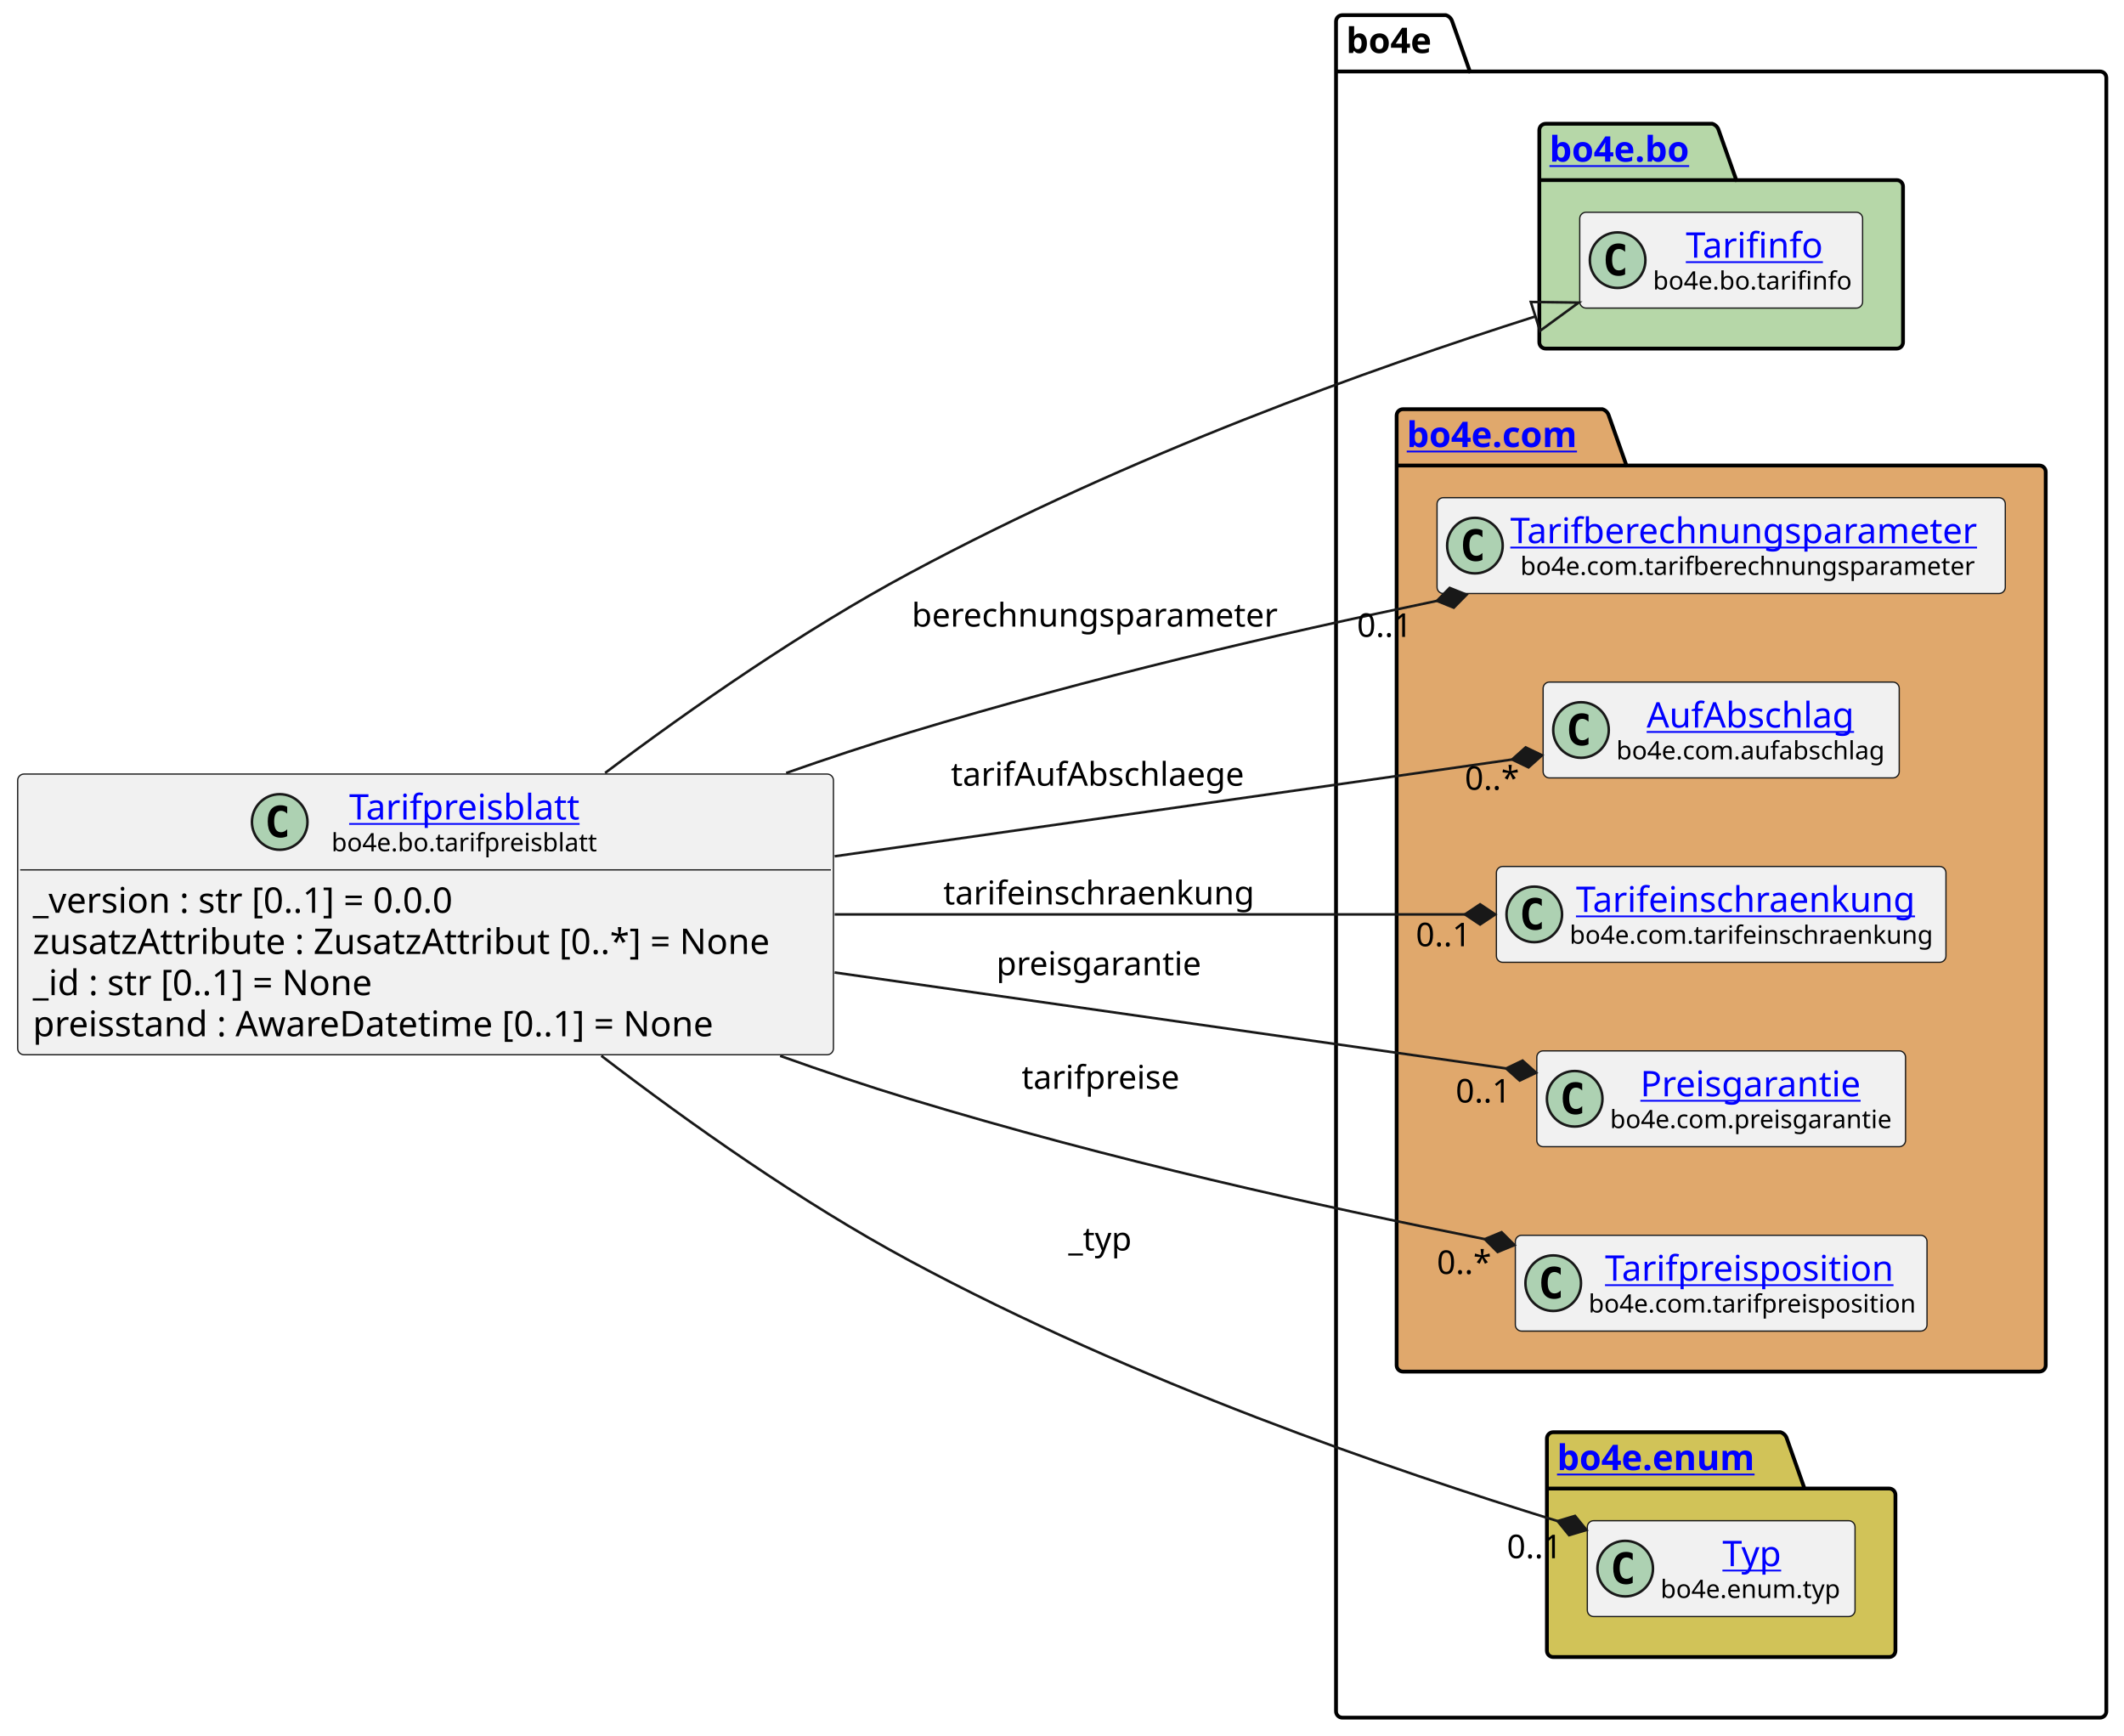
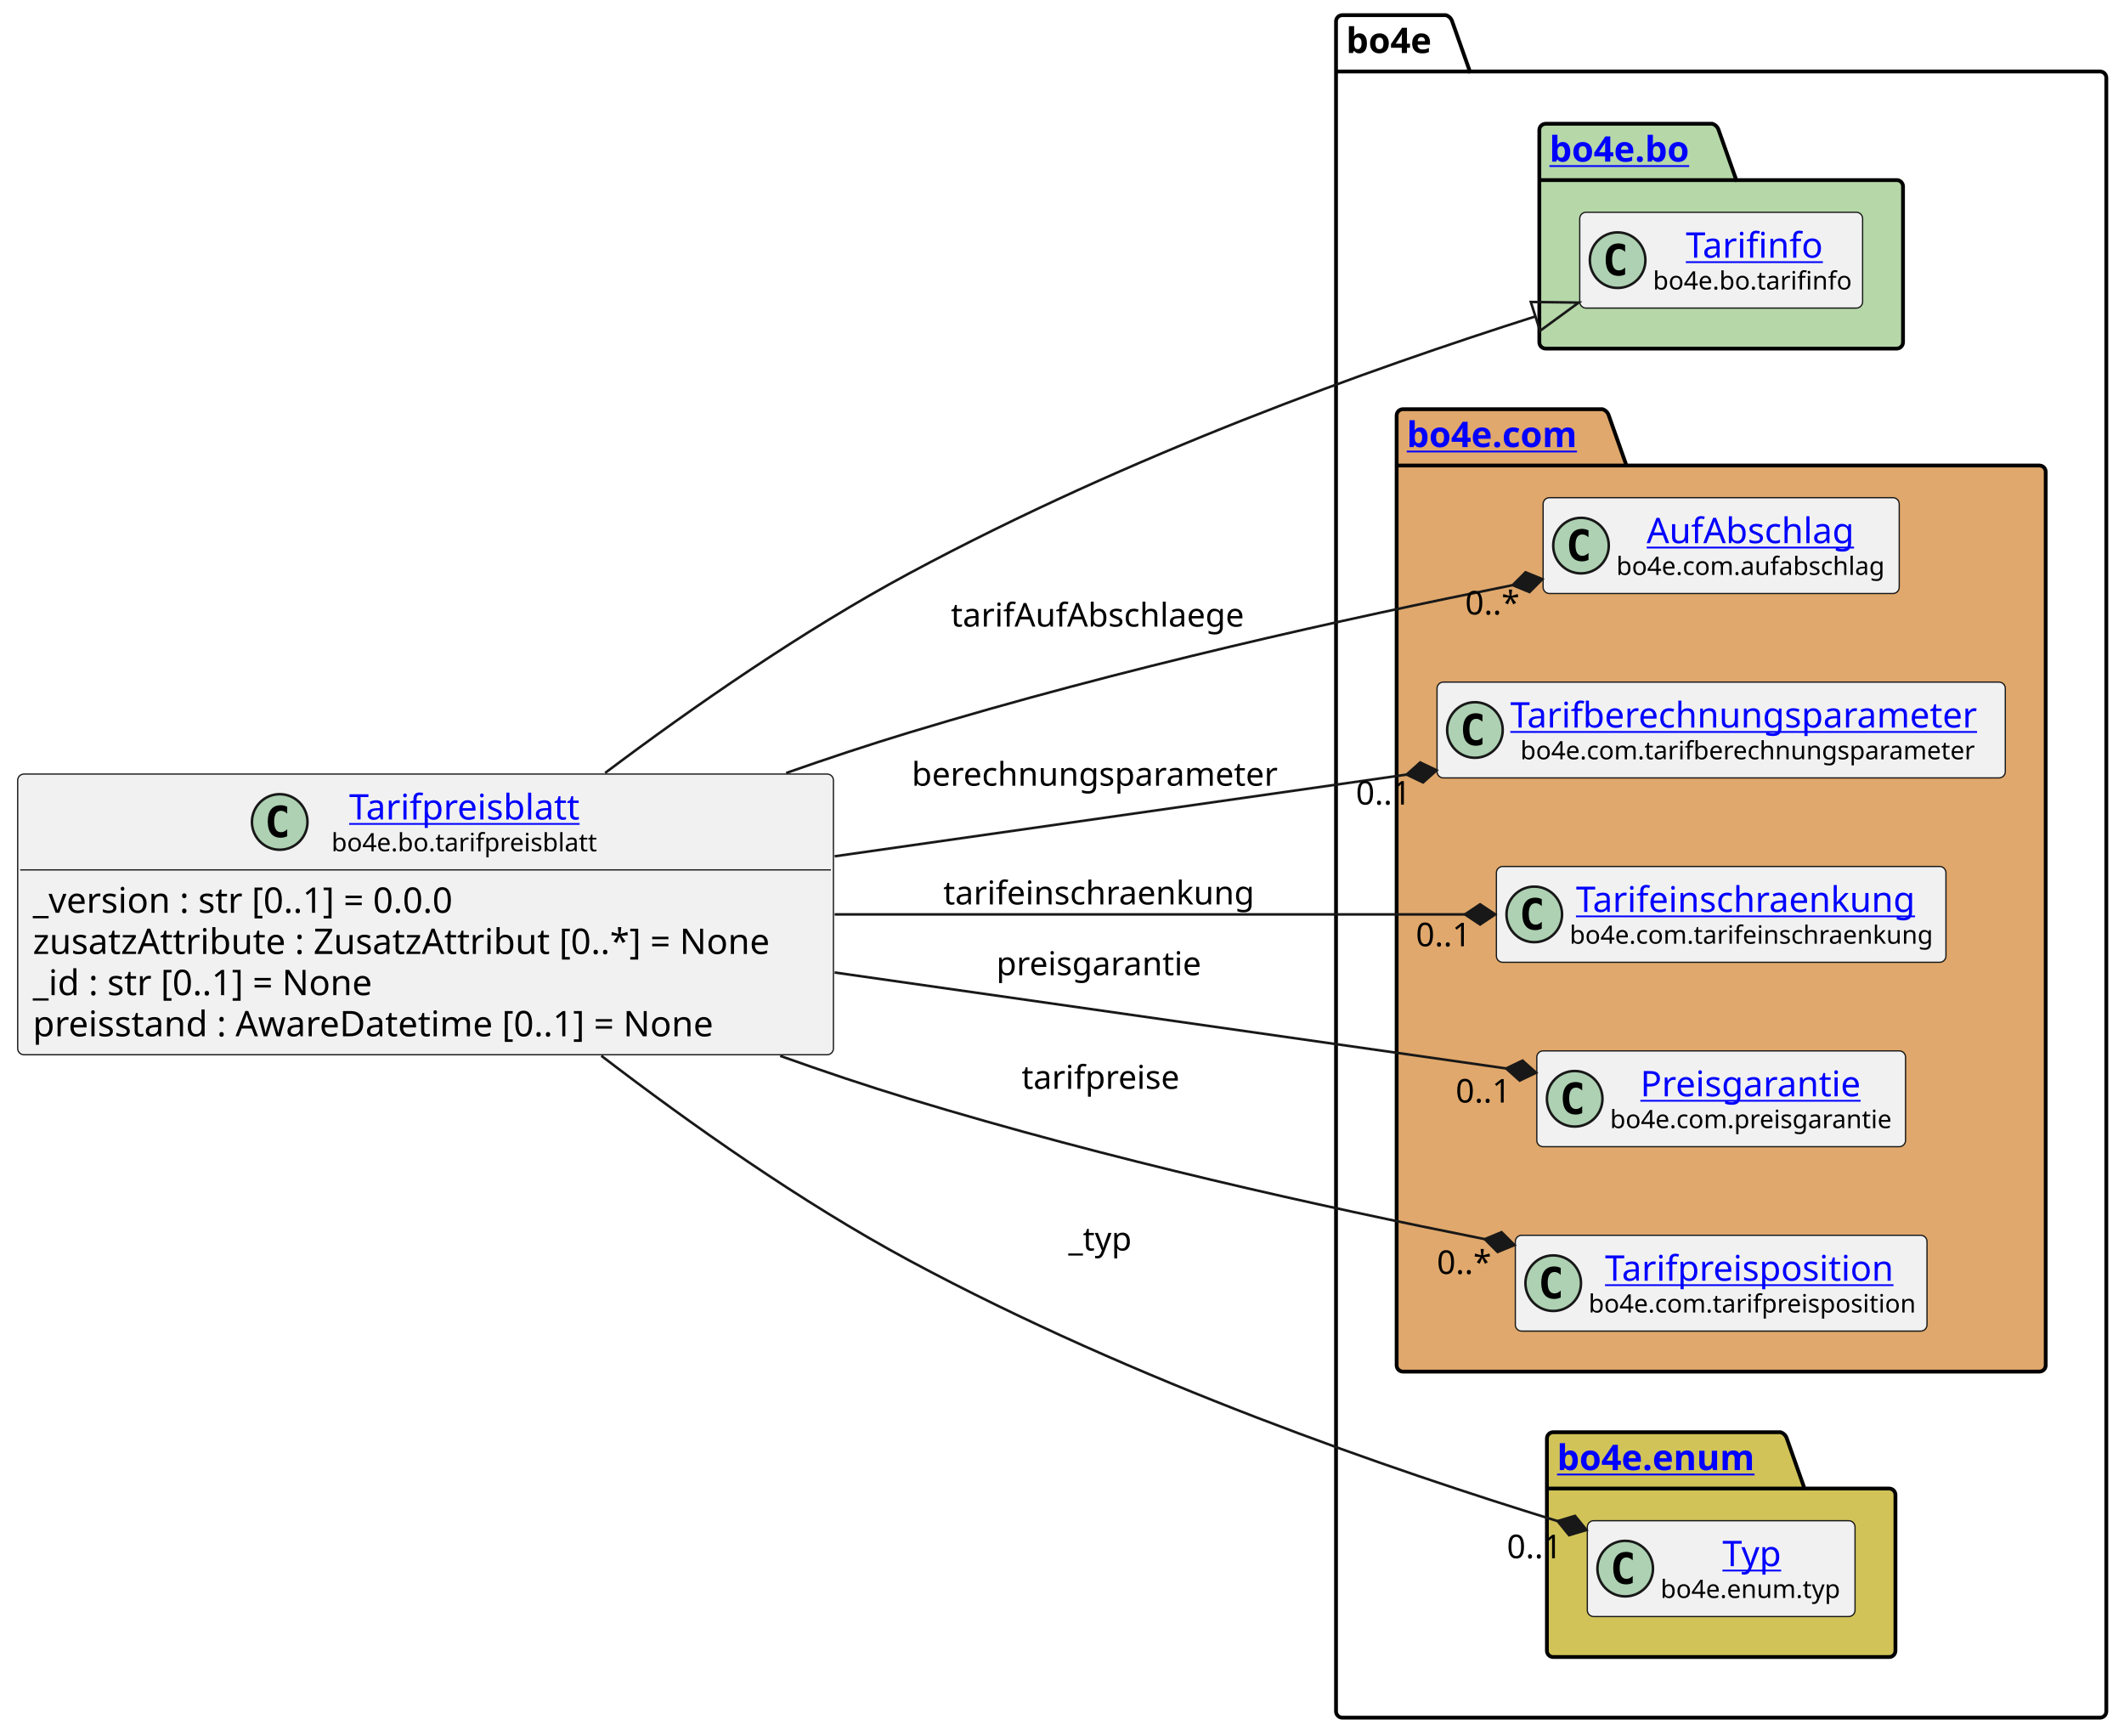
<svg xmlns="http://www.w3.org/2000/svg" xmlns:xlink="http://www.w3.org/1999/xlink" contentStyleType="text/css" height="687px" preserveAspectRatio="none" style="width:841px;height:687px;background:#FFFFFF;" version="1.1" viewBox="0 0 841 687" width="841px" zoomAndPan="magnify">
  <defs />
  <g>
    <g id="cluster_bo4e">
      <path d="M531.5,6 L572.5,6 A3.75,3.75 0 0 1 575,8.5 L582,28.297 L831.5,28.297 A2.5,2.5 0 0 1 834,30.797 L834,677.5 A2.5,2.5 0 0 1 831.5,680 L531.5,680 A2.5,2.5 0 0 1 529,677.5 L529,8.5 A2.5,2.5 0 0 1 531.5,6 " fill="none" style="stroke:#000000;stroke-width:1.5;" />
      <line style="stroke:#000000;stroke-width:1.5;" x1="529" x2="582" y1="28.297" y2="28.297" />
      <text fill="#000000" font-family="sans-serif" font-size="14" font-weight="bold" lengthAdjust="spacing" textLength="40" x="533" y="20.995">bo4e</text>
    </g>
    <g id="cluster_bo">
      <path d="M612,49 L678,49 A3.75,3.75 0 0 1 680.5,51.5 L687.5,71.297 L751,71.297 A2.5,2.5 0 0 1 753.5,73.797 L753.5,135.5 A2.5,2.5 0 0 1 751,138 L612,138 A2.5,2.5 0 0 1 609.5,135.5 L609.5,51.5 A2.5,2.5 0 0 1 612,49 " fill="#B6D7A8" style="stroke:#000000;stroke-width:1.5;" />
      <line style="stroke:#000000;stroke-width:1.5;" x1="609.5" x2="687.5" y1="71.297" y2="71.297" />
      <a href="https://bo4e.github.io/BO4E-python/latest/api/bo4e.bo.html" target="_top" title="https://bo4e.github.io/BO4E-python/latest/api/bo4e.bo.html" xlink:actuate="onRequest" xlink:href="https://bo4e.github.io/BO4E-python/latest/api/bo4e.bo.html" xlink:show="new" xlink:title="https://bo4e.github.io/BO4E-python/latest/api/bo4e.bo.html" xlink:type="simple">
        <text fill="#0000FF" font-family="sans-serif" font-size="14" font-weight="bold" lengthAdjust="spacing" text-decoration="underline" textLength="65" x="613.5" y="63.995">bo4e.bo</text>
      </a>
    </g>
    <g id="cluster_com">
      <path d="M555.5,162 L634.5,162 A3.75,3.75 0 0 1 637,164.5 L644,184.297 L807.5,184.297 A2.5,2.5 0 0 1 810,186.797 L810,540.5 A2.5,2.5 0 0 1 807.5,543 L555.5,543 A2.5,2.5 0 0 1 553,540.5 L553,164.5 A2.5,2.5 0 0 1 555.5,162 " fill="#E0A86C" style="stroke:#000000;stroke-width:1.5;" />
      <line style="stroke:#000000;stroke-width:1.5;" x1="553" x2="644" y1="184.297" y2="184.297" />
      <a href="https://bo4e.github.io/BO4E-python/latest/api/bo4e.com.html" target="_top" title="https://bo4e.github.io/BO4E-python/latest/api/bo4e.com.html" xlink:actuate="onRequest" xlink:href="https://bo4e.github.io/BO4E-python/latest/api/bo4e.com.html" xlink:show="new" xlink:title="https://bo4e.github.io/BO4E-python/latest/api/bo4e.com.html" xlink:type="simple">
        <text fill="#0000FF" font-family="sans-serif" font-size="14" font-weight="bold" lengthAdjust="spacing" text-decoration="underline" textLength="78" x="557" y="176.995">bo4e.com</text>
      </a>
    </g>
    <g id="cluster_enum">
      <path d="M615,567 L705,567 A3.75,3.75 0 0 1 707.5,569.5 L714.5,589.297 L748,589.297 A2.5,2.5 0 0 1 750.5,591.797 L750.5,653.5 A2.5,2.5 0 0 1 748,656 L615,656 A2.5,2.5 0 0 1 612.5,653.5 L612.5,569.5 A2.5,2.5 0 0 1 615,567 " fill="#D1C358" style="stroke:#000000;stroke-width:1.5;" />
      <line style="stroke:#000000;stroke-width:1.5;" x1="612.5" x2="714.5" y1="589.297" y2="589.297" />
      <a href="https://bo4e.github.io/BO4E-python/latest/api/bo4e.enum.html" target="_top" title="https://bo4e.github.io/BO4E-python/latest/api/bo4e.enum.html" xlink:actuate="onRequest" xlink:href="https://bo4e.github.io/BO4E-python/latest/api/bo4e.enum.html" xlink:show="new" xlink:title="https://bo4e.github.io/BO4E-python/latest/api/bo4e.enum.html" xlink:type="simple">
        <text fill="#0000FF" font-family="sans-serif" font-size="14" font-weight="bold" lengthAdjust="spacing" text-decoration="underline" textLength="89" x="616.5" y="581.995">bo4e.enum</text>
      </a>
    </g>
    <g id="elem_Tarifinfo">
      <rect codeLine="11" fill="#F1F1F1" height="37.938" id="Tarifinfo" rx="2.5" ry="2.5" style="stroke:#181818;stroke-width:0.5;" width="112" x="625.5" y="84.03" />
      <ellipse cx="640.5" cy="102.999" fill="#ADD1B2" rx="11" ry="11" style="stroke:#181818;stroke-width:1.0;" />
      <path d="M643.469,108.639 Q642.891,108.936 642.25,109.077 Q641.609,109.233 640.906,109.233 Q638.406,109.233 637.078,107.593 Q635.766,105.936 635.766,102.811 Q635.766,99.686 637.078,98.03 Q638.406,96.374 640.906,96.374 Q641.609,96.374 642.25,96.53 Q642.906,96.686 643.469,96.983 L643.469,99.702 Q642.844,99.124 642.25,98.858 Q641.656,98.577 641.031,98.577 Q639.688,98.577 639,99.655 Q638.312,100.718 638.312,102.811 Q638.312,104.905 639,105.983 Q639.688,107.046 641.031,107.046 Q641.656,107.046 642.25,106.78 Q642.844,106.499 643.469,105.921 L643.469,108.639 Z " fill="#000000" />
      <a href="https://bo4e.github.io/BO4E-python/latest/api/bo4e.bo.html#bo4e.bo.tarifinfo.Tarifinfo" target="_top" title="https://bo4e.github.io/BO4E-python/latest/api/bo4e.bo.html#bo4e.bo.tarifinfo.Tarifinfo" xlink:actuate="onRequest" xlink:href="https://bo4e.github.io/BO4E-python/latest/api/bo4e.bo.html#bo4e.bo.tarifinfo.Tarifinfo" xlink:show="new" xlink:title="https://bo4e.github.io/BO4E-python/latest/api/bo4e.bo.html#bo4e.bo.tarifinfo.Tarifinfo" xlink:type="simple">
        <text fill="#0000FF" font-family="sans-serif" font-size="14" lengthAdjust="spacing" text-decoration="underline" textLength="54" x="667.5" y="102.025">Tarifinfo</text>
      </a>
      <text fill="#000000" font-family="sans-serif" font-size="10" lengthAdjust="spacing" textLength="80" x="654.5" y="114.609">bo4e.bo.tarifinfo</text>
    </g>
+     <g id="elem_AufAbschlag">
+       <rect codeLine="14" fill="#F1F1F1" height="37.938" id="AufAbschlag" rx="2.5" ry="2.5" style="stroke:#181818;stroke-width:0.5;" width="141" x="611" y="197.03" />
+       <ellipse cx="626" cy="215.999" fill="#ADD1B2" rx="11" ry="11" style="stroke:#181818;stroke-width:1.0;" />
+       <path d="M628.969,221.639 Q628.391,221.936 627.75,222.077 Q627.109,222.233 626.406,222.233 Q623.906,222.233 622.578,220.593 Q621.266,218.936 621.266,215.811 Q621.266,212.686 622.578,211.03 Q623.906,209.374 626.406,209.374 Q627.109,209.374 627.75,209.53 Q628.406,209.686 628.969,209.983 L628.969,212.702 Q628.344,212.124 627.75,211.858 Q627.156,211.577 626.531,211.577 Q625.188,211.577 624.5,212.655 Q623.812,213.718 623.812,215.811 Q623.812,217.905 624.5,218.983 Q625.188,220.046 626.531,220.046 Q627.156,220.046 627.75,219.78 Q628.344,219.499 628.969,218.921 L628.969,221.639 Z " fill="#000000" />
+       <a href="https://bo4e.github.io/BO4E-python/latest/api/bo4e.com.html#bo4e.com.aufabschlag.AufAbschlag" target="_top" title="https://bo4e.github.io/BO4E-python/latest/api/bo4e.com.html#bo4e.com.aufabschlag.AufAbschlag" xlink:actuate="onRequest" xlink:href="https://bo4e.github.io/BO4E-python/latest/api/bo4e.com.html#bo4e.com.aufabschlag.AufAbschlag" xlink:show="new" xlink:title="https://bo4e.github.io/BO4E-python/latest/api/bo4e.com.html#bo4e.com.aufabschlag.AufAbschlag" xlink:type="simple">
+         <text fill="#0000FF" font-family="sans-serif" font-size="14" lengthAdjust="spacing" text-decoration="underline" textLength="85" x="652" y="215.025">AufAbschlag</text>
+       </a>
+       <text fill="#000000" font-family="sans-serif" font-size="10" lengthAdjust="spacing" textLength="109" x="640" y="227.609">bo4e.com.aufabschlag</text>
+     </g>
    <g id="elem_Tarifberechnungsparameter">
-       <rect codeLine="14" fill="#F1F1F1" height="37.938" id="Tarifberechnungsparameter" rx="2.5" ry="2.5" style="stroke:#181818;stroke-width:0.5;" width="225" x="569" y="197.03" />
-       <ellipse cx="584" cy="215.999" fill="#ADD1B2" rx="11" ry="11" style="stroke:#181818;stroke-width:1.0;" />
-       <path d="M586.969,221.639 Q586.391,221.936 585.75,222.077 Q585.109,222.233 584.406,222.233 Q581.906,222.233 580.578,220.593 Q579.266,218.936 579.266,215.811 Q579.266,212.686 580.578,211.03 Q581.906,209.374 584.406,209.374 Q585.109,209.374 585.75,209.53 Q586.406,209.686 586.969,209.983 L586.969,212.702 Q586.344,212.124 585.75,211.858 Q585.156,211.577 584.531,211.577 Q583.188,211.577 582.5,212.655 Q581.812,213.718 581.812,215.811 Q581.812,217.905 582.5,218.983 Q583.188,220.046 584.531,220.046 Q585.156,220.046 585.75,219.78 Q586.344,219.499 586.969,218.921 L586.969,221.639 Z " fill="#000000" />
+       <rect codeLine="15" fill="#F1F1F1" height="37.938" id="Tarifberechnungsparameter" rx="2.5" ry="2.5" style="stroke:#181818;stroke-width:0.5;" width="225" x="569" y="270.03" />
+       <ellipse cx="584" cy="288.999" fill="#ADD1B2" rx="11" ry="11" style="stroke:#181818;stroke-width:1.0;" />
+       <path d="M586.969,294.639 Q586.391,294.936 585.75,295.077 Q585.109,295.233 584.406,295.233 Q581.906,295.233 580.578,293.592 Q579.266,291.936 579.266,288.811 Q579.266,285.686 580.578,284.03 Q581.906,282.374 584.406,282.374 Q585.109,282.374 585.75,282.53 Q586.406,282.686 586.969,282.983 L586.969,285.702 Q586.344,285.124 585.75,284.858 Q585.156,284.577 584.531,284.577 Q583.188,284.577 582.5,285.655 Q581.812,286.717 581.812,288.811 Q581.812,290.905 582.5,291.983 Q583.188,293.046 584.531,293.046 Q585.156,293.046 585.75,292.78 Q586.344,292.499 586.969,291.921 L586.969,294.639 Z " fill="#000000" />
      <a href="https://bo4e.github.io/BO4E-python/latest/api/bo4e.com.html#bo4e.com.tarifberechnungsparameter.Tarifberechnungsparameter" target="_top" title="https://bo4e.github.io/BO4E-python/latest/api/bo4e.com.html#bo4e.com.tarifberechnungsparameter.Tarifberechnungsparameter" xlink:actuate="onRequest" xlink:href="https://bo4e.github.io/BO4E-python/latest/api/bo4e.com.html#bo4e.com.tarifberechnungsparameter.Tarifberechnungsparameter" xlink:show="new" xlink:title="https://bo4e.github.io/BO4E-python/latest/api/bo4e.com.html#bo4e.com.tarifberechnungsparameter.Tarifberechnungsparameter" xlink:type="simple">
-         <text fill="#0000FF" font-family="sans-serif" font-size="14" lengthAdjust="spacing" text-decoration="underline" textLength="193" x="598" y="215.025">Tarifberechnungsparameter</text>
+         <text fill="#0000FF" font-family="sans-serif" font-size="14" lengthAdjust="spacing" text-decoration="underline" textLength="193" x="598" y="288.025">Tarifberechnungsparameter</text>
      </a>
-       <text fill="#000000" font-family="sans-serif" font-size="10" lengthAdjust="spacing" textLength="185" x="602" y="227.609">bo4e.com.tarifberechnungsparameter</text>
-     </g>
-     <g id="elem_AufAbschlag">
-       <rect codeLine="15" fill="#F1F1F1" height="37.938" id="AufAbschlag" rx="2.5" ry="2.5" style="stroke:#181818;stroke-width:0.5;" width="141" x="611" y="270.03" />
-       <ellipse cx="626" cy="288.999" fill="#ADD1B2" rx="11" ry="11" style="stroke:#181818;stroke-width:1.0;" />
-       <path d="M628.969,294.639 Q628.391,294.936 627.75,295.077 Q627.109,295.233 626.406,295.233 Q623.906,295.233 622.578,293.592 Q621.266,291.936 621.266,288.811 Q621.266,285.686 622.578,284.03 Q623.906,282.374 626.406,282.374 Q627.109,282.374 627.75,282.53 Q628.406,282.686 628.969,282.983 L628.969,285.702 Q628.344,285.124 627.75,284.858 Q627.156,284.577 626.531,284.577 Q625.188,284.577 624.5,285.655 Q623.812,286.717 623.812,288.811 Q623.812,290.905 624.5,291.983 Q625.188,293.046 626.531,293.046 Q627.156,293.046 627.75,292.78 Q628.344,292.499 628.969,291.921 L628.969,294.639 Z " fill="#000000" />
-       <a href="https://bo4e.github.io/BO4E-python/latest/api/bo4e.com.html#bo4e.com.aufabschlag.AufAbschlag" target="_top" title="https://bo4e.github.io/BO4E-python/latest/api/bo4e.com.html#bo4e.com.aufabschlag.AufAbschlag" xlink:actuate="onRequest" xlink:href="https://bo4e.github.io/BO4E-python/latest/api/bo4e.com.html#bo4e.com.aufabschlag.AufAbschlag" xlink:show="new" xlink:title="https://bo4e.github.io/BO4E-python/latest/api/bo4e.com.html#bo4e.com.aufabschlag.AufAbschlag" xlink:type="simple">
-         <text fill="#0000FF" font-family="sans-serif" font-size="14" lengthAdjust="spacing" text-decoration="underline" textLength="85" x="652" y="288.025">AufAbschlag</text>
-       </a>
-       <text fill="#000000" font-family="sans-serif" font-size="10" lengthAdjust="spacing" textLength="109" x="640" y="300.609">bo4e.com.aufabschlag</text>
+       <text fill="#000000" font-family="sans-serif" font-size="10" lengthAdjust="spacing" textLength="185" x="602" y="300.609">bo4e.com.tarifberechnungsparameter</text>
    </g>
    <g id="elem_Tarifeinschraenkung">
      <rect codeLine="16" fill="#F1F1F1" height="37.938" id="Tarifeinschraenkung" rx="2.5" ry="2.5" style="stroke:#181818;stroke-width:0.5;" width="178" x="592.5" y="343.03" />
      <ellipse cx="607.5" cy="361.999" fill="#ADD1B2" rx="11" ry="11" style="stroke:#181818;stroke-width:1.0;" />
      <path d="M610.469,367.639 Q609.891,367.936 609.25,368.077 Q608.609,368.233 607.906,368.233 Q605.406,368.233 604.078,366.592 Q602.766,364.936 602.766,361.811 Q602.766,358.686 604.078,357.03 Q605.406,355.374 607.906,355.374 Q608.609,355.374 609.25,355.53 Q609.906,355.686 610.469,355.983 L610.469,358.702 Q609.844,358.124 609.25,357.858 Q608.656,357.577 608.031,357.577 Q606.688,357.577 606,358.655 Q605.312,359.717 605.312,361.811 Q605.312,363.905 606,364.983 Q606.688,366.046 608.031,366.046 Q608.656,366.046 609.25,365.78 Q609.844,365.499 610.469,364.921 L610.469,367.639 Z " fill="#000000" />
      <a href="https://bo4e.github.io/BO4E-python/latest/api/bo4e.com.html#bo4e.com.tarifeinschraenkung.Tarifeinschraenkung" target="_top" title="https://bo4e.github.io/BO4E-python/latest/api/bo4e.com.html#bo4e.com.tarifeinschraenkung.Tarifeinschraenkung" xlink:actuate="onRequest" xlink:href="https://bo4e.github.io/BO4E-python/latest/api/bo4e.com.html#bo4e.com.tarifeinschraenkung.Tarifeinschraenkung" xlink:show="new" xlink:title="https://bo4e.github.io/BO4E-python/latest/api/bo4e.com.html#bo4e.com.tarifeinschraenkung.Tarifeinschraenkung" xlink:type="simple">
        <text fill="#0000FF" font-family="sans-serif" font-size="14" lengthAdjust="spacing" text-decoration="underline" textLength="141" x="624" y="361.025">Tarifeinschraenkung</text>
      </a>
      <text fill="#000000" font-family="sans-serif" font-size="10" lengthAdjust="spacing" textLength="146" x="621.5" y="373.609">bo4e.com.tarifeinschraenkung</text>
    </g>
    <g id="elem_Preisgarantie">
      <rect codeLine="17" fill="#F1F1F1" height="37.938" id="Preisgarantie" rx="2.5" ry="2.5" style="stroke:#181818;stroke-width:0.5;" width="146" x="608.5" y="416.03" />
      <ellipse cx="623.5" cy="434.999" fill="#ADD1B2" rx="11" ry="11" style="stroke:#181818;stroke-width:1.0;" />
      <path d="M626.469,440.639 Q625.891,440.936 625.25,441.077 Q624.609,441.233 623.906,441.233 Q621.406,441.233 620.078,439.592 Q618.766,437.936 618.766,434.811 Q618.766,431.686 620.078,430.03 Q621.406,428.374 623.906,428.374 Q624.609,428.374 625.25,428.53 Q625.906,428.686 626.469,428.983 L626.469,431.702 Q625.844,431.124 625.25,430.858 Q624.656,430.577 624.031,430.577 Q622.688,430.577 622,431.655 Q621.312,432.717 621.312,434.811 Q621.312,436.905 622,437.983 Q622.688,439.046 624.031,439.046 Q624.656,439.046 625.25,438.78 Q625.844,438.499 626.469,437.921 L626.469,440.639 Z " fill="#000000" />
      <a href="https://bo4e.github.io/BO4E-python/latest/api/bo4e.com.html#bo4e.com.preisgarantie.Preisgarantie" target="_top" title="https://bo4e.github.io/BO4E-python/latest/api/bo4e.com.html#bo4e.com.preisgarantie.Preisgarantie" xlink:actuate="onRequest" xlink:href="https://bo4e.github.io/BO4E-python/latest/api/bo4e.com.html#bo4e.com.preisgarantie.Preisgarantie" xlink:show="new" xlink:title="https://bo4e.github.io/BO4E-python/latest/api/bo4e.com.html#bo4e.com.preisgarantie.Preisgarantie" xlink:type="simple">
        <text fill="#0000FF" font-family="sans-serif" font-size="14" lengthAdjust="spacing" text-decoration="underline" textLength="90" x="649.5" y="434.025">Preisgarantie</text>
      </a>
      <text fill="#000000" font-family="sans-serif" font-size="10" lengthAdjust="spacing" textLength="114" x="637.5" y="446.609">bo4e.com.preisgarantie</text>
    </g>
    <g id="elem_Tarifpreisposition">
      <rect codeLine="18" fill="#F1F1F1" height="37.938" id="Tarifpreisposition" rx="2.5" ry="2.5" style="stroke:#181818;stroke-width:0.5;" width="163" x="600" y="489.03" />
      <ellipse cx="615" cy="507.999" fill="#ADD1B2" rx="11" ry="11" style="stroke:#181818;stroke-width:1.0;" />
      <path d="M617.969,513.639 Q617.391,513.936 616.75,514.077 Q616.109,514.233 615.406,514.233 Q612.906,514.233 611.578,512.592 Q610.266,510.936 610.266,507.811 Q610.266,504.686 611.578,503.03 Q612.906,501.374 615.406,501.374 Q616.109,501.374 616.75,501.53 Q617.406,501.686 617.969,501.983 L617.969,504.702 Q617.344,504.124 616.75,503.858 Q616.156,503.577 615.531,503.577 Q614.188,503.577 613.5,504.655 Q612.812,505.717 612.812,507.811 Q612.812,509.905 613.5,510.983 Q614.188,512.046 615.531,512.046 Q616.156,512.046 616.75,511.78 Q617.344,511.499 617.969,510.921 L617.969,513.639 Z " fill="#000000" />
      <a href="https://bo4e.github.io/BO4E-python/latest/api/bo4e.com.html#bo4e.com.tarifpreisposition.Tarifpreisposition" target="_top" title="https://bo4e.github.io/BO4E-python/latest/api/bo4e.com.html#bo4e.com.tarifpreisposition.Tarifpreisposition" xlink:actuate="onRequest" xlink:href="https://bo4e.github.io/BO4E-python/latest/api/bo4e.com.html#bo4e.com.tarifpreisposition.Tarifpreisposition" xlink:show="new" xlink:title="https://bo4e.github.io/BO4E-python/latest/api/bo4e.com.html#bo4e.com.tarifpreisposition.Tarifpreisposition" xlink:type="simple">
        <text fill="#0000FF" font-family="sans-serif" font-size="14" lengthAdjust="spacing" text-decoration="underline" textLength="118" x="635.5" y="507.025">Tarifpreisposition</text>
      </a>
      <text fill="#000000" font-family="sans-serif" font-size="10" lengthAdjust="spacing" textLength="131" x="629" y="519.609">bo4e.com.tarifpreisposition</text>
    </g>
    <g id="elem_Typ">
      <rect codeLine="21" fill="#F1F1F1" height="37.938" id="Typ" rx="2.5" ry="2.5" style="stroke:#181818;stroke-width:0.5;" width="106" x="628.5" y="602.03" />
      <ellipse cx="643.5" cy="620.999" fill="#ADD1B2" rx="11" ry="11" style="stroke:#181818;stroke-width:1.0;" />
      <path d="M646.469,626.639 Q645.891,626.936 645.25,627.077 Q644.609,627.233 643.906,627.233 Q641.406,627.233 640.078,625.592 Q638.766,623.936 638.766,620.811 Q638.766,617.686 640.078,616.03 Q641.406,614.374 643.906,614.374 Q644.609,614.374 645.25,614.53 Q645.906,614.686 646.469,614.983 L646.469,617.702 Q645.844,617.124 645.25,616.858 Q644.656,616.577 644.031,616.577 Q642.688,616.577 642,617.655 Q641.312,618.717 641.312,620.811 Q641.312,622.905 642,623.983 Q642.688,625.046 644.031,625.046 Q644.656,625.046 645.25,624.78 Q645.844,624.499 646.469,623.921 L646.469,626.639 Z " fill="#000000" />
      <a href="https://bo4e.github.io/BO4E-python/latest/api/bo4e.enum.html#bo4e.enum.typ.Typ" target="_top" title="https://bo4e.github.io/BO4E-python/latest/api/bo4e.enum.html#bo4e.enum.typ.Typ" xlink:actuate="onRequest" xlink:href="https://bo4e.github.io/BO4E-python/latest/api/bo4e.enum.html#bo4e.enum.typ.Typ" xlink:show="new" xlink:title="https://bo4e.github.io/BO4E-python/latest/api/bo4e.enum.html#bo4e.enum.typ.Typ" xlink:type="simple">
        <text fill="#0000FF" font-family="sans-serif" font-size="14" lengthAdjust="spacing" text-decoration="underline" textLength="25" x="682" y="620.025">Typ</text>
      </a>
      <text fill="#000000" font-family="sans-serif" font-size="10" lengthAdjust="spacing" textLength="74" x="657.5" y="632.609">bo4e.enum.typ</text>
    </g>
    <g id="elem_Tarifpreisblatt">
      <rect codeLine="3" fill="#F1F1F1" height="111.125" id="Tarifpreisblatt" rx="2.5" ry="2.5" style="stroke:#181818;stroke-width:0.5;" width="323" x="7" y="306.44" />
      <ellipse cx="110.75" cy="325.409" fill="#ADD1B2" rx="11" ry="11" style="stroke:#181818;stroke-width:1.0;" />
      <path d="M113.719,331.049 Q113.141,331.346 112.5,331.487 Q111.859,331.643 111.156,331.643 Q108.656,331.643 107.328,330.002 Q106.016,328.346 106.016,325.221 Q106.016,322.096 107.328,320.44 Q108.656,318.784 111.156,318.784 Q111.859,318.784 112.5,318.94 Q113.156,319.096 113.719,319.393 L113.719,322.112 Q113.094,321.534 112.5,321.268 Q111.906,320.987 111.281,320.987 Q109.938,320.987 109.25,322.065 Q108.562,323.127 108.562,325.221 Q108.562,327.315 109.25,328.393 Q109.938,329.456 111.281,329.456 Q111.906,329.456 112.5,329.19 Q113.094,328.909 113.719,328.331 L113.719,331.049 Z " fill="#000000" />
      <a href="https://bo4e.github.io/BO4E-python/latest/api/bo4e.bo.html#bo4e.bo.tarifpreisblatt.Tarifpreisblatt" target="_top" title="https://bo4e.github.io/BO4E-python/latest/api/bo4e.bo.html#bo4e.bo.tarifpreisblatt.Tarifpreisblatt" xlink:actuate="onRequest" xlink:href="https://bo4e.github.io/BO4E-python/latest/api/bo4e.bo.html#bo4e.bo.tarifpreisblatt.Tarifpreisblatt" xlink:show="new" xlink:title="https://bo4e.github.io/BO4E-python/latest/api/bo4e.bo.html#bo4e.bo.tarifpreisblatt.Tarifpreisblatt" xlink:type="simple">
        <text fill="#0000FF" font-family="sans-serif" font-size="14" lengthAdjust="spacing" text-decoration="underline" textLength="93" x="138.25" y="324.435">Tarifpreisblatt</text>
      </a>
      <text fill="#000000" font-family="sans-serif" font-size="10" lengthAdjust="spacing" textLength="107" x="131.25" y="337.019">bo4e.bo.tarifpreisblatt</text>
      <line style="stroke:#181818;stroke-width:0.5;" x1="8" x2="329" y1="344.377" y2="344.377" />
      <text fill="#000000" font-family="sans-serif" font-size="14" lengthAdjust="spacing" textLength="183" x="13" y="361.373">_version : str [0..1] = 0.0.0</text>
      <text fill="#000000" font-family="sans-serif" font-size="14" lengthAdjust="spacing" textLength="311" x="13" y="377.67">zusatzAttribute : ZusatzAttribut [0..*] = None</text>
      <text fill="#000000" font-family="sans-serif" font-size="14" lengthAdjust="spacing" textLength="147" x="13" y="393.966">_id : str [0..1] = None</text>
      <text fill="#000000" font-family="sans-serif" font-size="14" lengthAdjust="spacing" textLength="288" x="13" y="410.263">preisstand : AwareDatetime [0..1] = None</text>
    </g>
    <g id="link_Tarifpreisblatt_Tarifinfo">
      <path codeLine="24" d="M239.6,306 C274.46,279.82 318.04,249.53 360,227 C448.7,179.37 542.572,146.121 607.952,125.261 " fill="none" id="Tarifpreisblatt-to-Tarifinfo" style="stroke:#181818;stroke-width:1.0;" />
      <polygon fill="none" points="625.1,119.79,606.128,119.545,609.775,130.977,625.1,119.79" style="stroke:#181818;stroke-width:1.0;" />
    </g>
    <g id="link_Tarifpreisblatt_Typ">
      <path codeLine="25" d="M238.1,417.98 C273.14,444.81 317.31,476.03 360,499 C449.92,547.38 551.732,582.157 616.722,602.177 " fill="none" id="Tarifpreisblatt-to-Typ" style="stroke:#181818;stroke-width:1.0;" />
      <polygon fill="#181818" points="628.19,605.71,623.634,600.121,616.722,602.177,621.278,607.766,628.19,605.71" style="stroke:#181818;stroke-width:1.0;" />
      <text fill="#000000" font-family="sans-serif" font-size="13" lengthAdjust="spacing" textLength="27" x="423" y="495.067">_typ</text>
      <text fill="#000000" font-family="sans-serif" font-size="13" lengthAdjust="spacing" textLength="24" x="596.639" y="616.884">0..1</text>
    </g>
    <g id="link_Tarifpreisblatt_Tarifpreisposition">
      <path codeLine="26" d="M308.9,418.01 C325.99,424.11 343.31,429.93 360,435 C440.4,459.43 522.581,477.569 587.89,490.559 " fill="none" id="Tarifpreisblatt-to-Tarifpreisposition" style="stroke:#181818;stroke-width:1.0;" />
      <polygon fill="#181818" points="599.66,492.9,594.556,487.806,587.89,490.559,592.995,495.653,599.66,492.9" style="stroke:#181818;stroke-width:1.0;" />
      <text fill="#000000" font-family="sans-serif" font-size="13" lengthAdjust="spacing" textLength="64" x="404.5" y="431.067">tarifpreise</text>
      <text fill="#000000" font-family="sans-serif" font-size="13" lengthAdjust="spacing" textLength="23" x="568.93" y="504.343">0..*</text>
    </g>
    <g id="link_Tarifpreisblatt_Tarifberechnungsparameter">
-       <path codeLine="27" d="M311.29,306.02 C327.61,300.29 344.1,294.82 360,290 C432.96,267.9 505.243,251.171 568.943,237.881 " fill="none" id="Tarifpreisblatt-to-Tarifberechnungsparameter" style="stroke:#181818;stroke-width:1.0;" />
-       <polygon fill="#181818" points="580.69,235.43,574,232.74,568.943,237.881,575.633,240.571,580.69,235.43" style="stroke:#181818;stroke-width:1.0;" />
-       <text fill="#000000" font-family="sans-serif" font-size="13" lengthAdjust="spacing" textLength="151" x="361" y="248.067">berechnungsparameter</text>
-       <text fill="#000000" font-family="sans-serif" font-size="13" lengthAdjust="spacing" textLength="24" x="537.301" y="252.137">0..1</text>
+       <path codeLine="27" d="M330.48,339 C408.01,327.93 487.171,316.617 556.961,306.647 " fill="none" id="Tarifpreisblatt-to-Tarifberechnungsparameter" style="stroke:#181818;stroke-width:1.0;" />
+       <polygon fill="#181818" points="568.84,304.95,562.335,301.839,556.961,306.647,563.466,309.758,568.84,304.95" style="stroke:#181818;stroke-width:1.0;" />
+       <text fill="#000000" font-family="sans-serif" font-size="13" lengthAdjust="spacing" textLength="151" x="361" y="311.067">berechnungsparameter</text>
+       <text fill="#000000" font-family="sans-serif" font-size="13" lengthAdjust="spacing" textLength="24" x="536.854" y="318.524">0..1</text>
    </g>
    <g id="link_Tarifpreisblatt_Tarifeinschraenkung">
      <path codeLine="28" d="M330.48,362 C416.93,362 508.18,362 580.05,362 " fill="none" id="Tarifpreisblatt-to-Tarifeinschraenkung" style="stroke:#181818;stroke-width:1.0;" />
      <polygon fill="#181818" points="592.05,362,586.05,358,580.05,362,586.05,366,592.05,362" style="stroke:#181818;stroke-width:1.0;" />
      <text fill="#000000" font-family="sans-serif" font-size="13" lengthAdjust="spacing" textLength="126" x="373.5" y="358.067">tarifeinschraenkung</text>
      <text fill="#000000" font-family="sans-serif" font-size="13" lengthAdjust="spacing" textLength="24" x="560.6" y="374.623">0..1</text>
    </g>
    <g id="link_Tarifpreisblatt_Preisgarantie">
      <path codeLine="29" d="M330.48,385 C423.66,398.31 524.481,412.712 596.351,422.983 " fill="none" id="Tarifpreisblatt-to-Preisgarantie" style="stroke:#181818;stroke-width:1.0;" />
      <polygon fill="#181818" points="608.23,424.68,602.856,419.872,596.351,422.983,601.725,427.791,608.23,424.68" style="stroke:#181818;stroke-width:1.0;" />
      <text fill="#000000" font-family="sans-serif" font-size="13" lengthAdjust="spacing" textLength="84" x="394.5" y="386.067">preisgarantie</text>
      <text fill="#000000" font-family="sans-serif" font-size="13" lengthAdjust="spacing" textLength="24" x="576.369" y="436.493">0..1</text>
    </g>
    <g id="link_Tarifpreisblatt_AufAbschlag">
-       <path codeLine="30" d="M330.48,339 C424.68,325.55 526.961,310.937 598.711,300.687 " fill="none" id="Tarifpreisblatt-to-AufAbschlag" style="stroke:#181818;stroke-width:1.0;" />
-       <polygon fill="#181818" points="610.59,298.99,604.085,295.879,598.711,300.687,605.216,303.798,610.59,298.99" style="stroke:#181818;stroke-width:1.0;" />
-       <text fill="#000000" font-family="sans-serif" font-size="13" lengthAdjust="spacing" textLength="120" x="376.5" y="311.067">tarifAufAbschlaege</text>
-       <text fill="#000000" font-family="sans-serif" font-size="13" lengthAdjust="spacing" textLength="23" x="579.993" y="312.675">0..*</text>
+       <path codeLine="30" d="M311.29,306.02 C327.61,300.29 344.1,294.82 360,290 C445.12,264.21 533.534,244.77 598.944,231.65 " fill="none" id="Tarifpreisblatt-to-AufAbschlag" style="stroke:#181818;stroke-width:1.0;" />
+       <polygon fill="#181818" points="610.71,229.29,604.04,226.548,598.944,231.65,605.614,234.392,610.71,229.29" style="stroke:#181818;stroke-width:1.0;" />
+       <text fill="#000000" font-family="sans-serif" font-size="13" lengthAdjust="spacing" textLength="120" x="376.5" y="248.067">tarifAufAbschlaege</text>
+       <text fill="#000000" font-family="sans-serif" font-size="13" lengthAdjust="spacing" textLength="23" x="580.124" y="243.28">0..*</text>
    </g>
  </g>
</svg>
